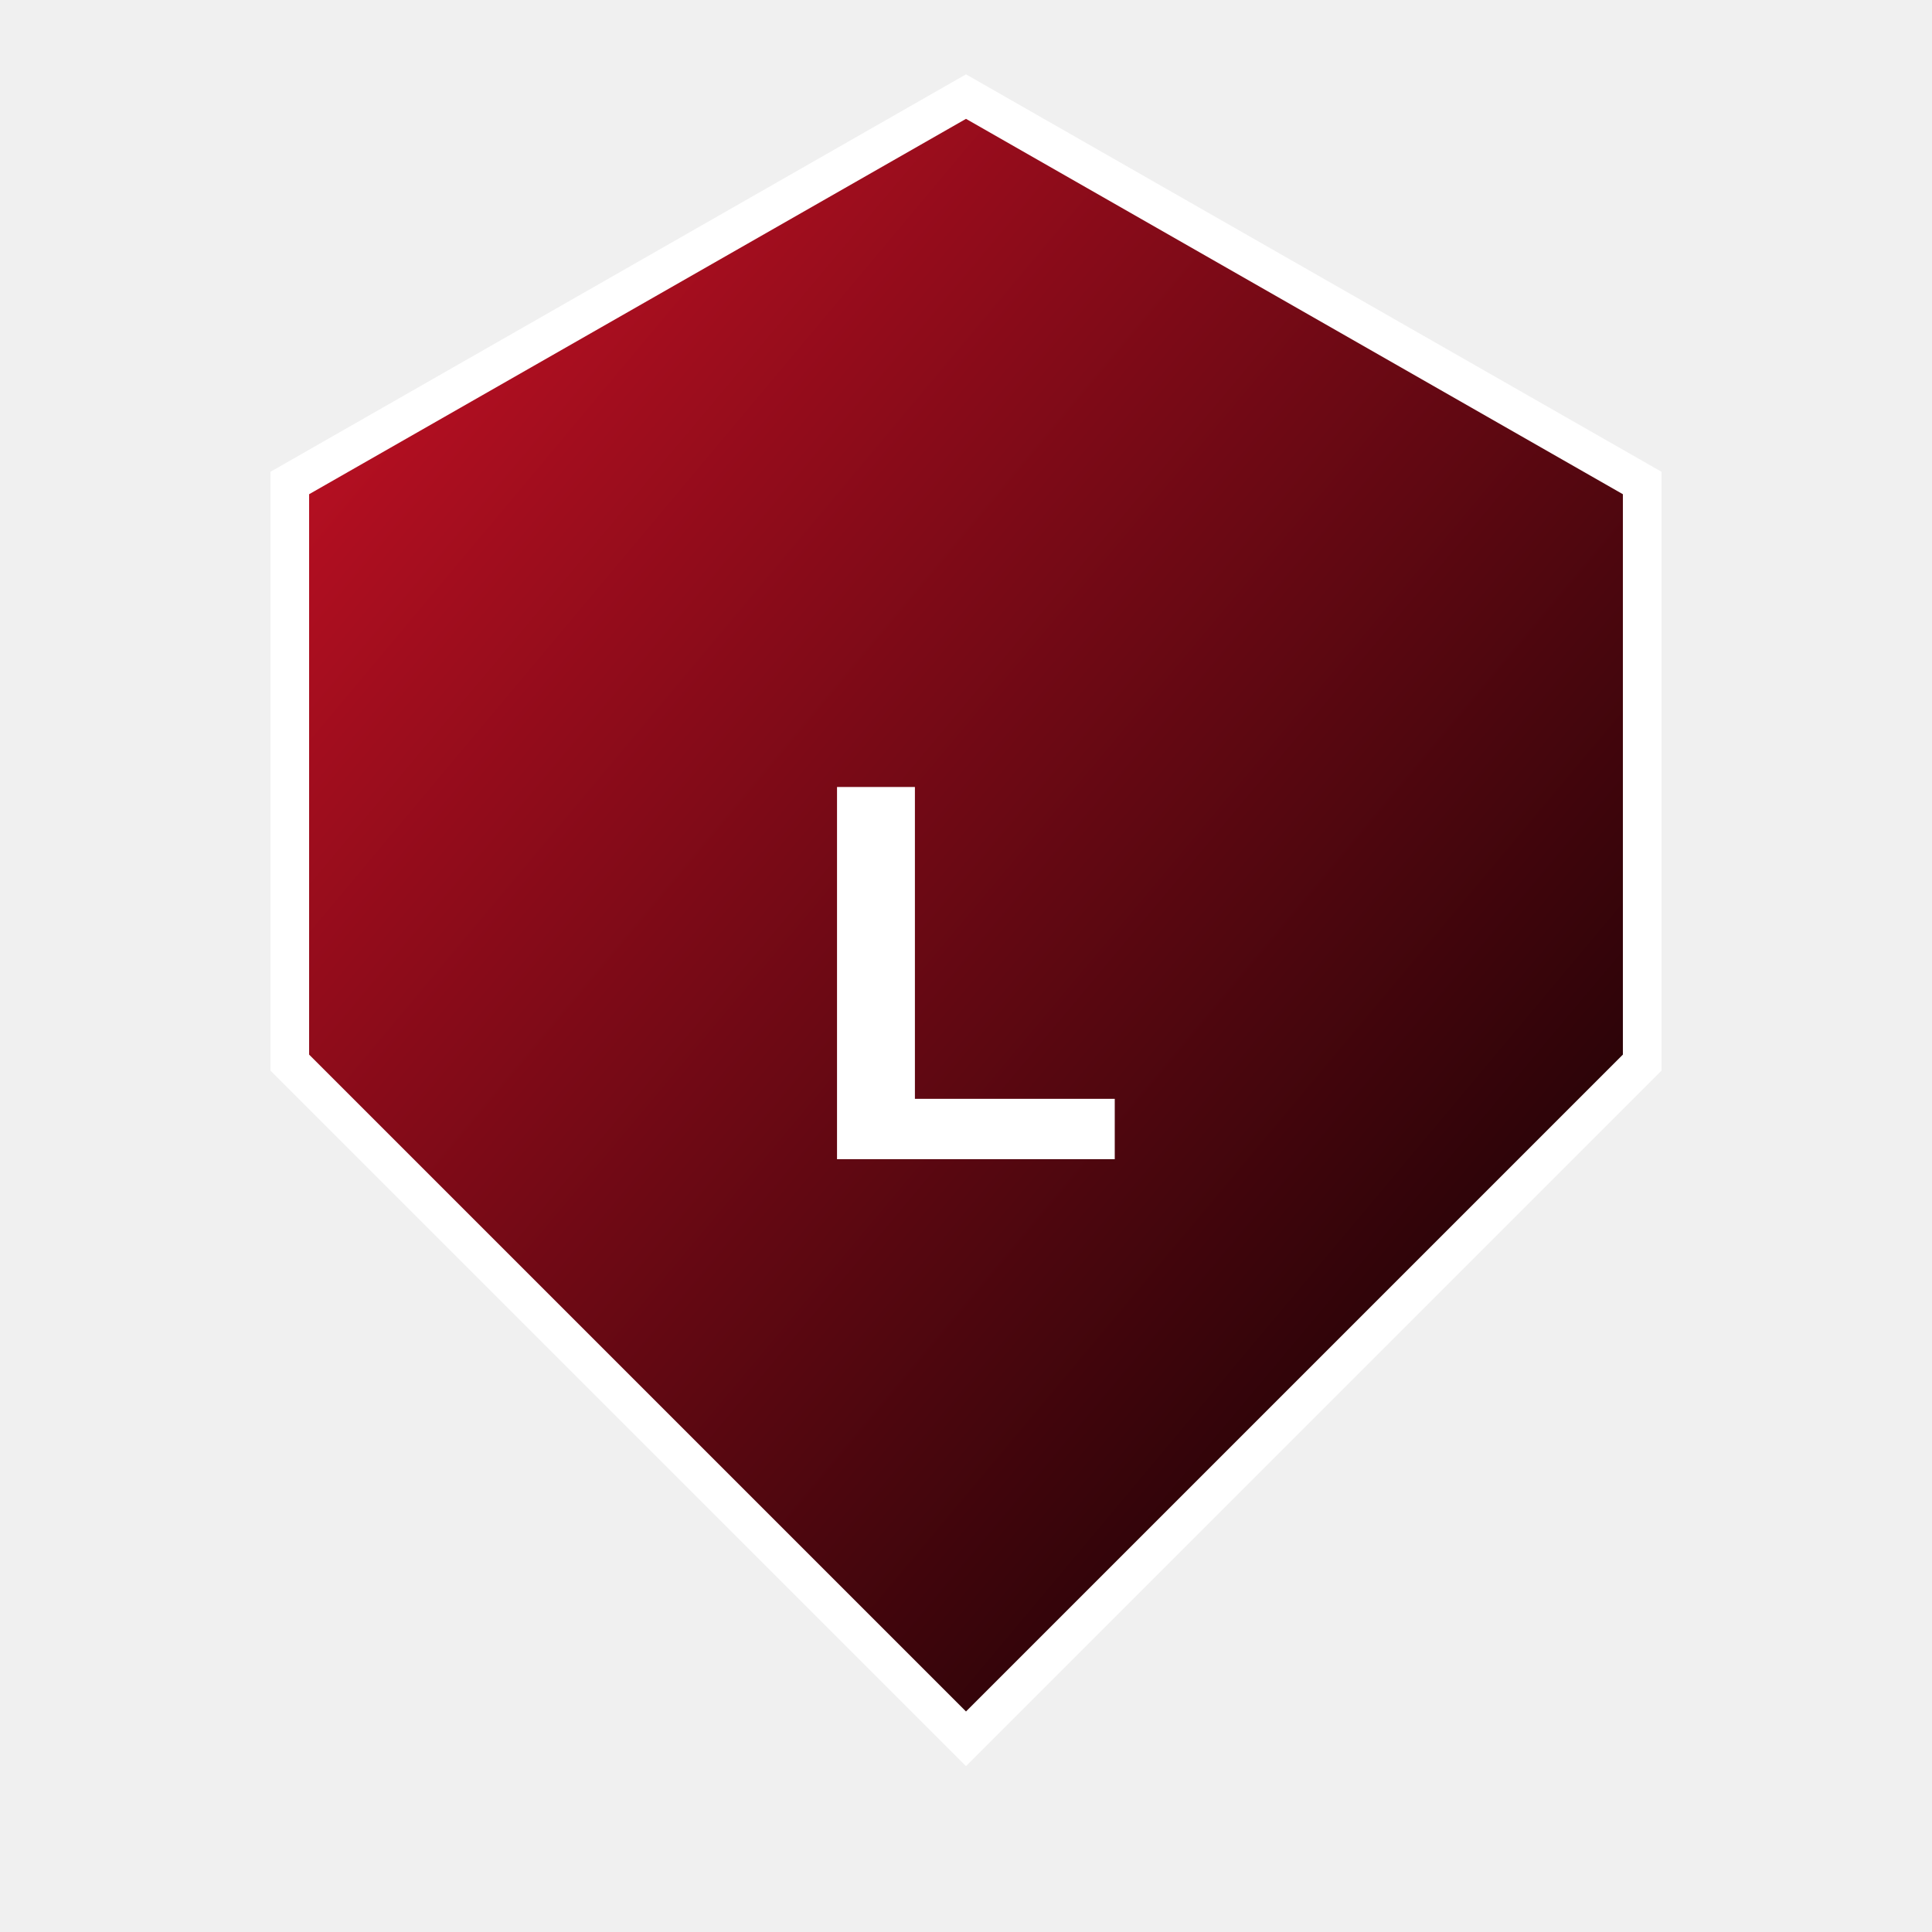
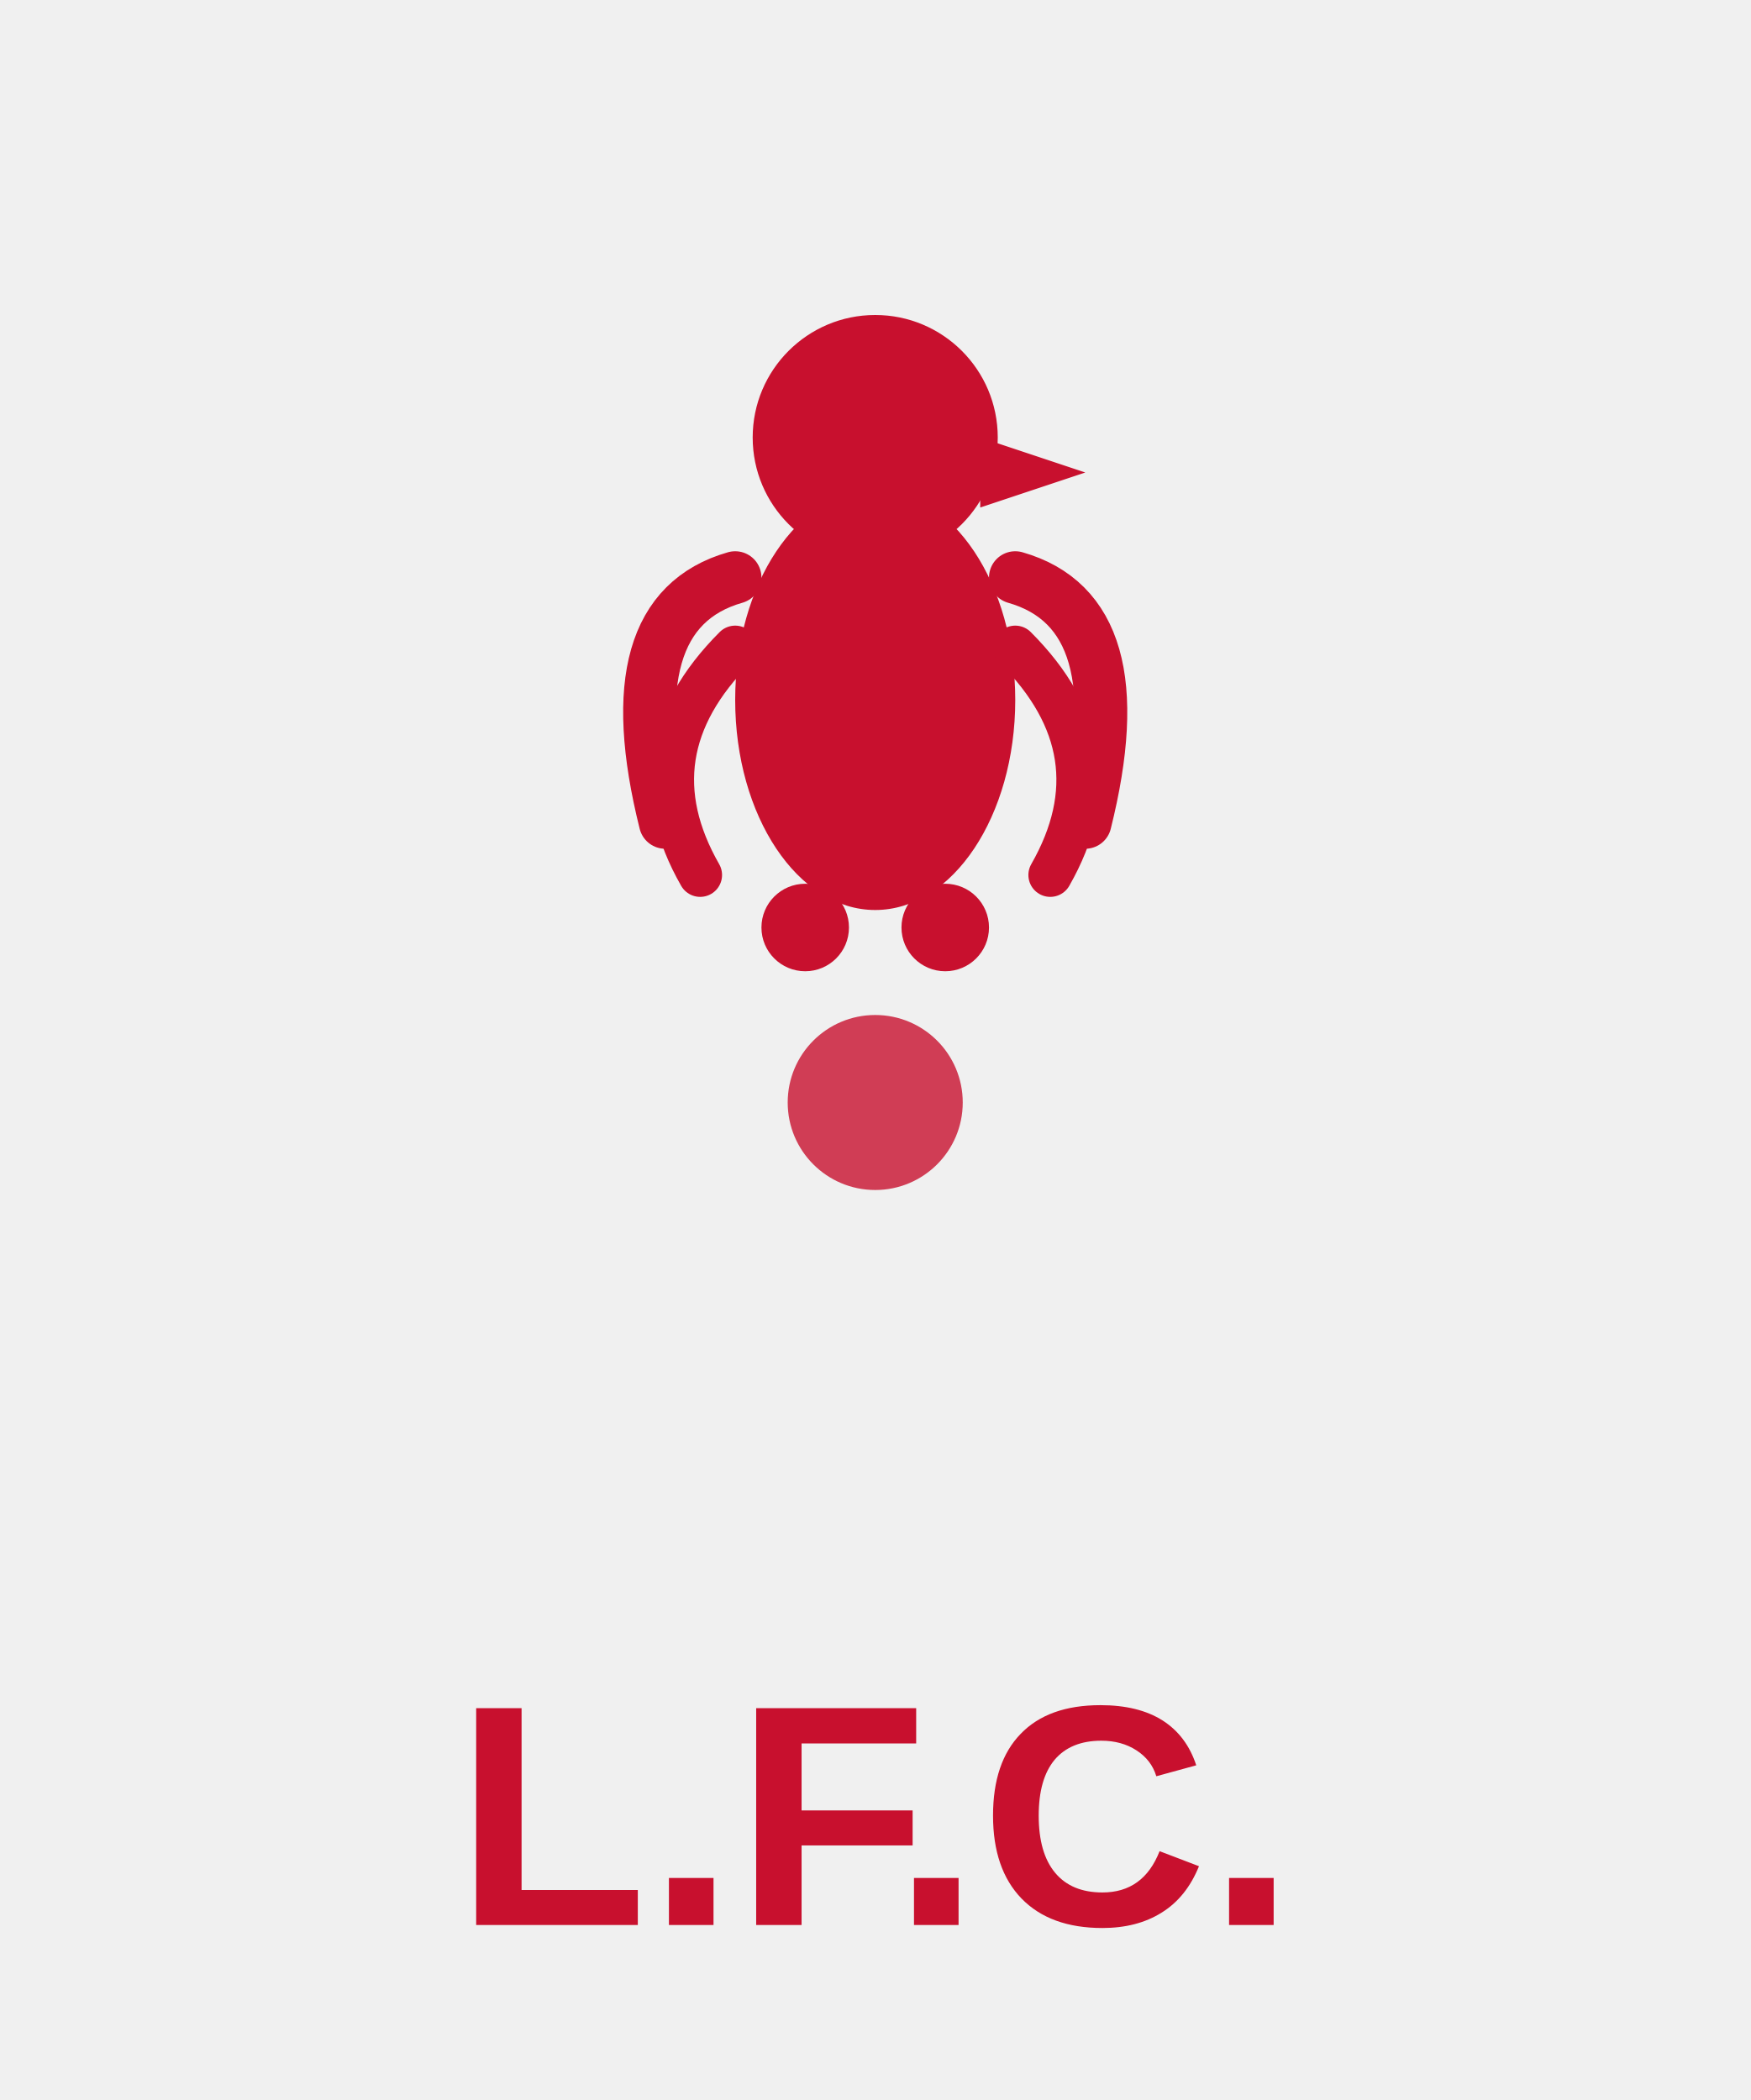
- <svg xmlns="http://www.w3.org/2000/svg" width="100" height="100" viewBox="0 0 100 100">
-   <defs>
-     <linearGradient id="grad_Liverpool" x1="0%" y1="0%" x2="100%" y2="100%">
-       <stop offset="0%" style="stop-color:#CE1126;stop-opacity:1" />
-       <stop offset="100%" style="stop-color:{color_darker};stop-opacity:1" />
-     </linearGradient>
-   </defs>
-   <path d="M 50 5 L 85 25 L 85 55 Q 50 90 50 90 Q 15 55 15 55 L 15 25 Z" fill="url(#grad_Liverpool)" stroke="white" stroke-width="2" />
-   <text x="50" y="60" font-size="28" font-weight="bold" text-anchor="middle" fill="white" font-family="Arial">
-     L
-   </text>
+ <svg xmlns="http://www.w3.org/2000/svg" width="100" height="120" viewBox="0 0 100 120">
+   <g transform="translate(50, 35)">
+     <circle cx="0" cy="-10" r="7" fill="#C8102E" />
+     <path d="M 6 -10 L 12 -8 L 6 -6 Z" fill="#C8102E" />
+     <ellipse cx="0" cy="5" rx="8" ry="12" fill="#C8102E" />
+     <path d="M -8 -2 Q -15 0 -12 12" fill="none" stroke="#C8102E" stroke-width="3" stroke-linecap="round" />
+     <path d="M -8 2 Q -14 8 -10 15" fill="none" stroke="#C8102E" stroke-width="2.5" stroke-linecap="round" />
+     <path d="M 8 -2 Q 15 0 12 12" fill="none" stroke="#C8102E" stroke-width="3" stroke-linecap="round" />
+     <path d="M 8 2 Q 14 8 10 15" fill="none" stroke="#C8102E" stroke-width="2.5" stroke-linecap="round" />
+     <circle cx="-4" cy="18" r="2.5" fill="#C8102E" />
+     <circle cx="4" cy="18" r="2.5" fill="#C8102E" />
+     <circle cx="0" cy="28" r="5" fill="#C8102E" opacity="0.8" />
+   </g>
+   <text x="50" y="110" font-size="18" font-weight="bold" text-anchor="middle" fill="#C8102E" font-family="Arial">L.F.C.</text>
</svg>
